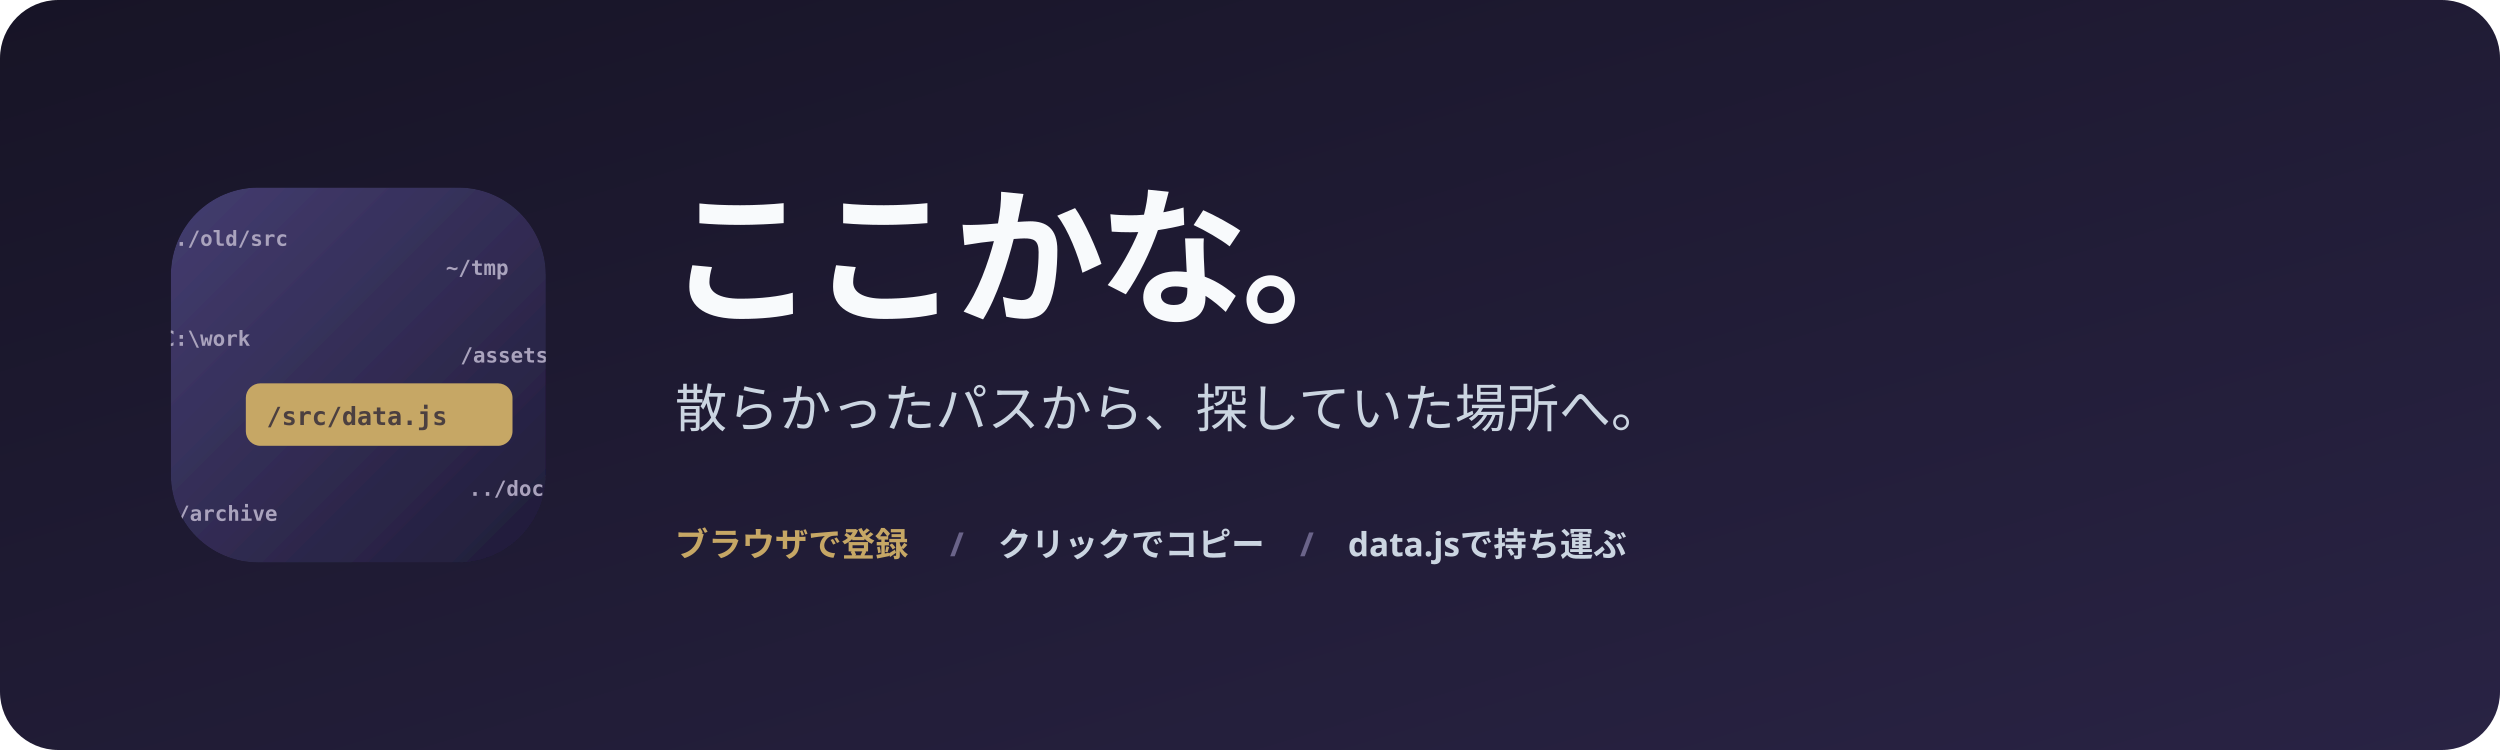
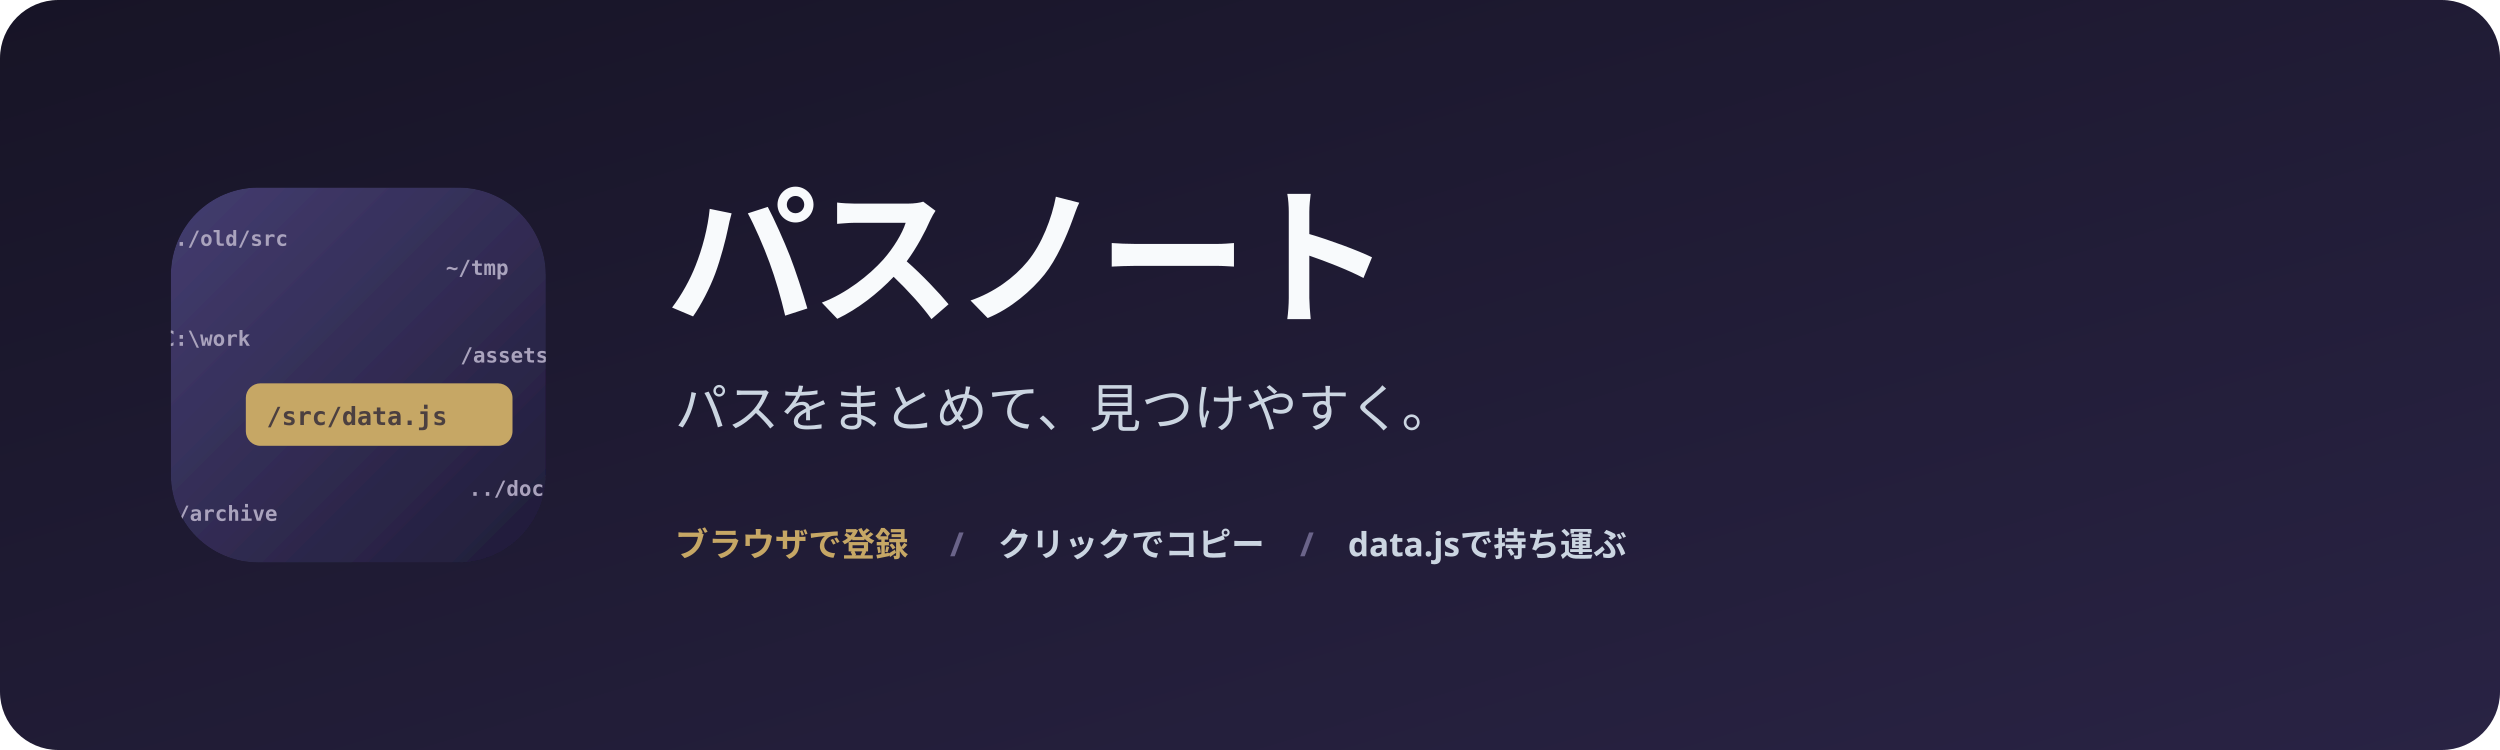
<svg xmlns="http://www.w3.org/2000/svg" viewBox="0 0 1200 360" role="img" aria-labelledby="title desc">
  <defs>
    <linearGradient id="page" x1="0" y1="0" x2="1" y2="1">
      <stop stop-color="#171426" />
      <stop offset="1" stop-color="#292344" />
    </linearGradient>
    <linearGradient id="icon" x1="0" y1="0" x2="1" y2="1">
      <stop stop-color="#443d70" />
      <stop offset="1" stop-color="#201c38" />
    </linearGradient>
    <filter id="shadow" x="-30%" y="-30%" width="160%" height="160%">
      <feDropShadow dx="0" dy="16" stdDeviation="18" flood-color="#000" flood-opacity=".32" />
    </filter>
    <clipPath id="iconClip">
      <rect width="180" height="180" rx="42" />
    </clipPath>
  </defs>
  <rect width="1200" height="360" rx="28" fill="url(#page)" />
  <g transform="translate(82 90)" filter="url(#shadow)" clip-path="url(#iconClip)">
    <rect width="180" height="180" rx="42" fill="url(#icon)" />
    <g font-family="ui-monospace, SFMono-Regular, Consolas, monospace" font-size="10" font-weight="700" fill="#aaa3bd">
      <text x="-4" y="28">../old/src</text>
      <text x="132" y="42">~/tmp</text>
      <text x="-4" y="76">C:\work</text>
      <text x="139" y="84">/assets</text>
      <text x="-3" y="160">~/archive</text>
      <text x="143" y="148">../docs</text>
    </g>
    <rect x="36" y="94" width="128" height="30" rx="7" fill="#c6a765" />
    <text x="46" y="114" fill="#4c3f40" font-family="ui-monospace, SFMono-Regular, Consolas, monospace" font-size="12" font-weight="700">/src/data.js</text>
  </g>
  <g font-family="'Noto Sans JP', ui-sans-serif, system-ui, sans-serif">
-     <text x="320" y="150" fill="#f8fafc" font-size="72" font-weight="800" letter-spacing="-3">ここかな。</text>
-     <text x="324" y="205" fill="#cbd5e1" font-size="25" font-weight="500">散らかったパスから、探していた場所へ。</text>
+     <text x="320" y="150" fill="#f8fafc" font-size="72" font-weight="800" letter-spacing="-3">パスノート</text>
+     <text x="324" y="205" fill="#cbd5e1" font-size="25" font-weight="500">パスをまとめて、見つけやすく。</text>
    <g transform="translate(324 242)" font-size="16" font-weight="600">
      <text x="0" y="25" fill="#c6a765">ブラウザで登録</text>
      <text x="132" y="25" fill="#6b648a">/</text>
      <text x="155" y="25" fill="#cbd5e1">クリックでコピー</text>
      <text x="300" y="25" fill="#6b648a">/</text>
      <text x="323" y="25" fill="#cbd5e1">data.jsで持ち運ぶ</text>
    </g>
  </g>
</svg>
